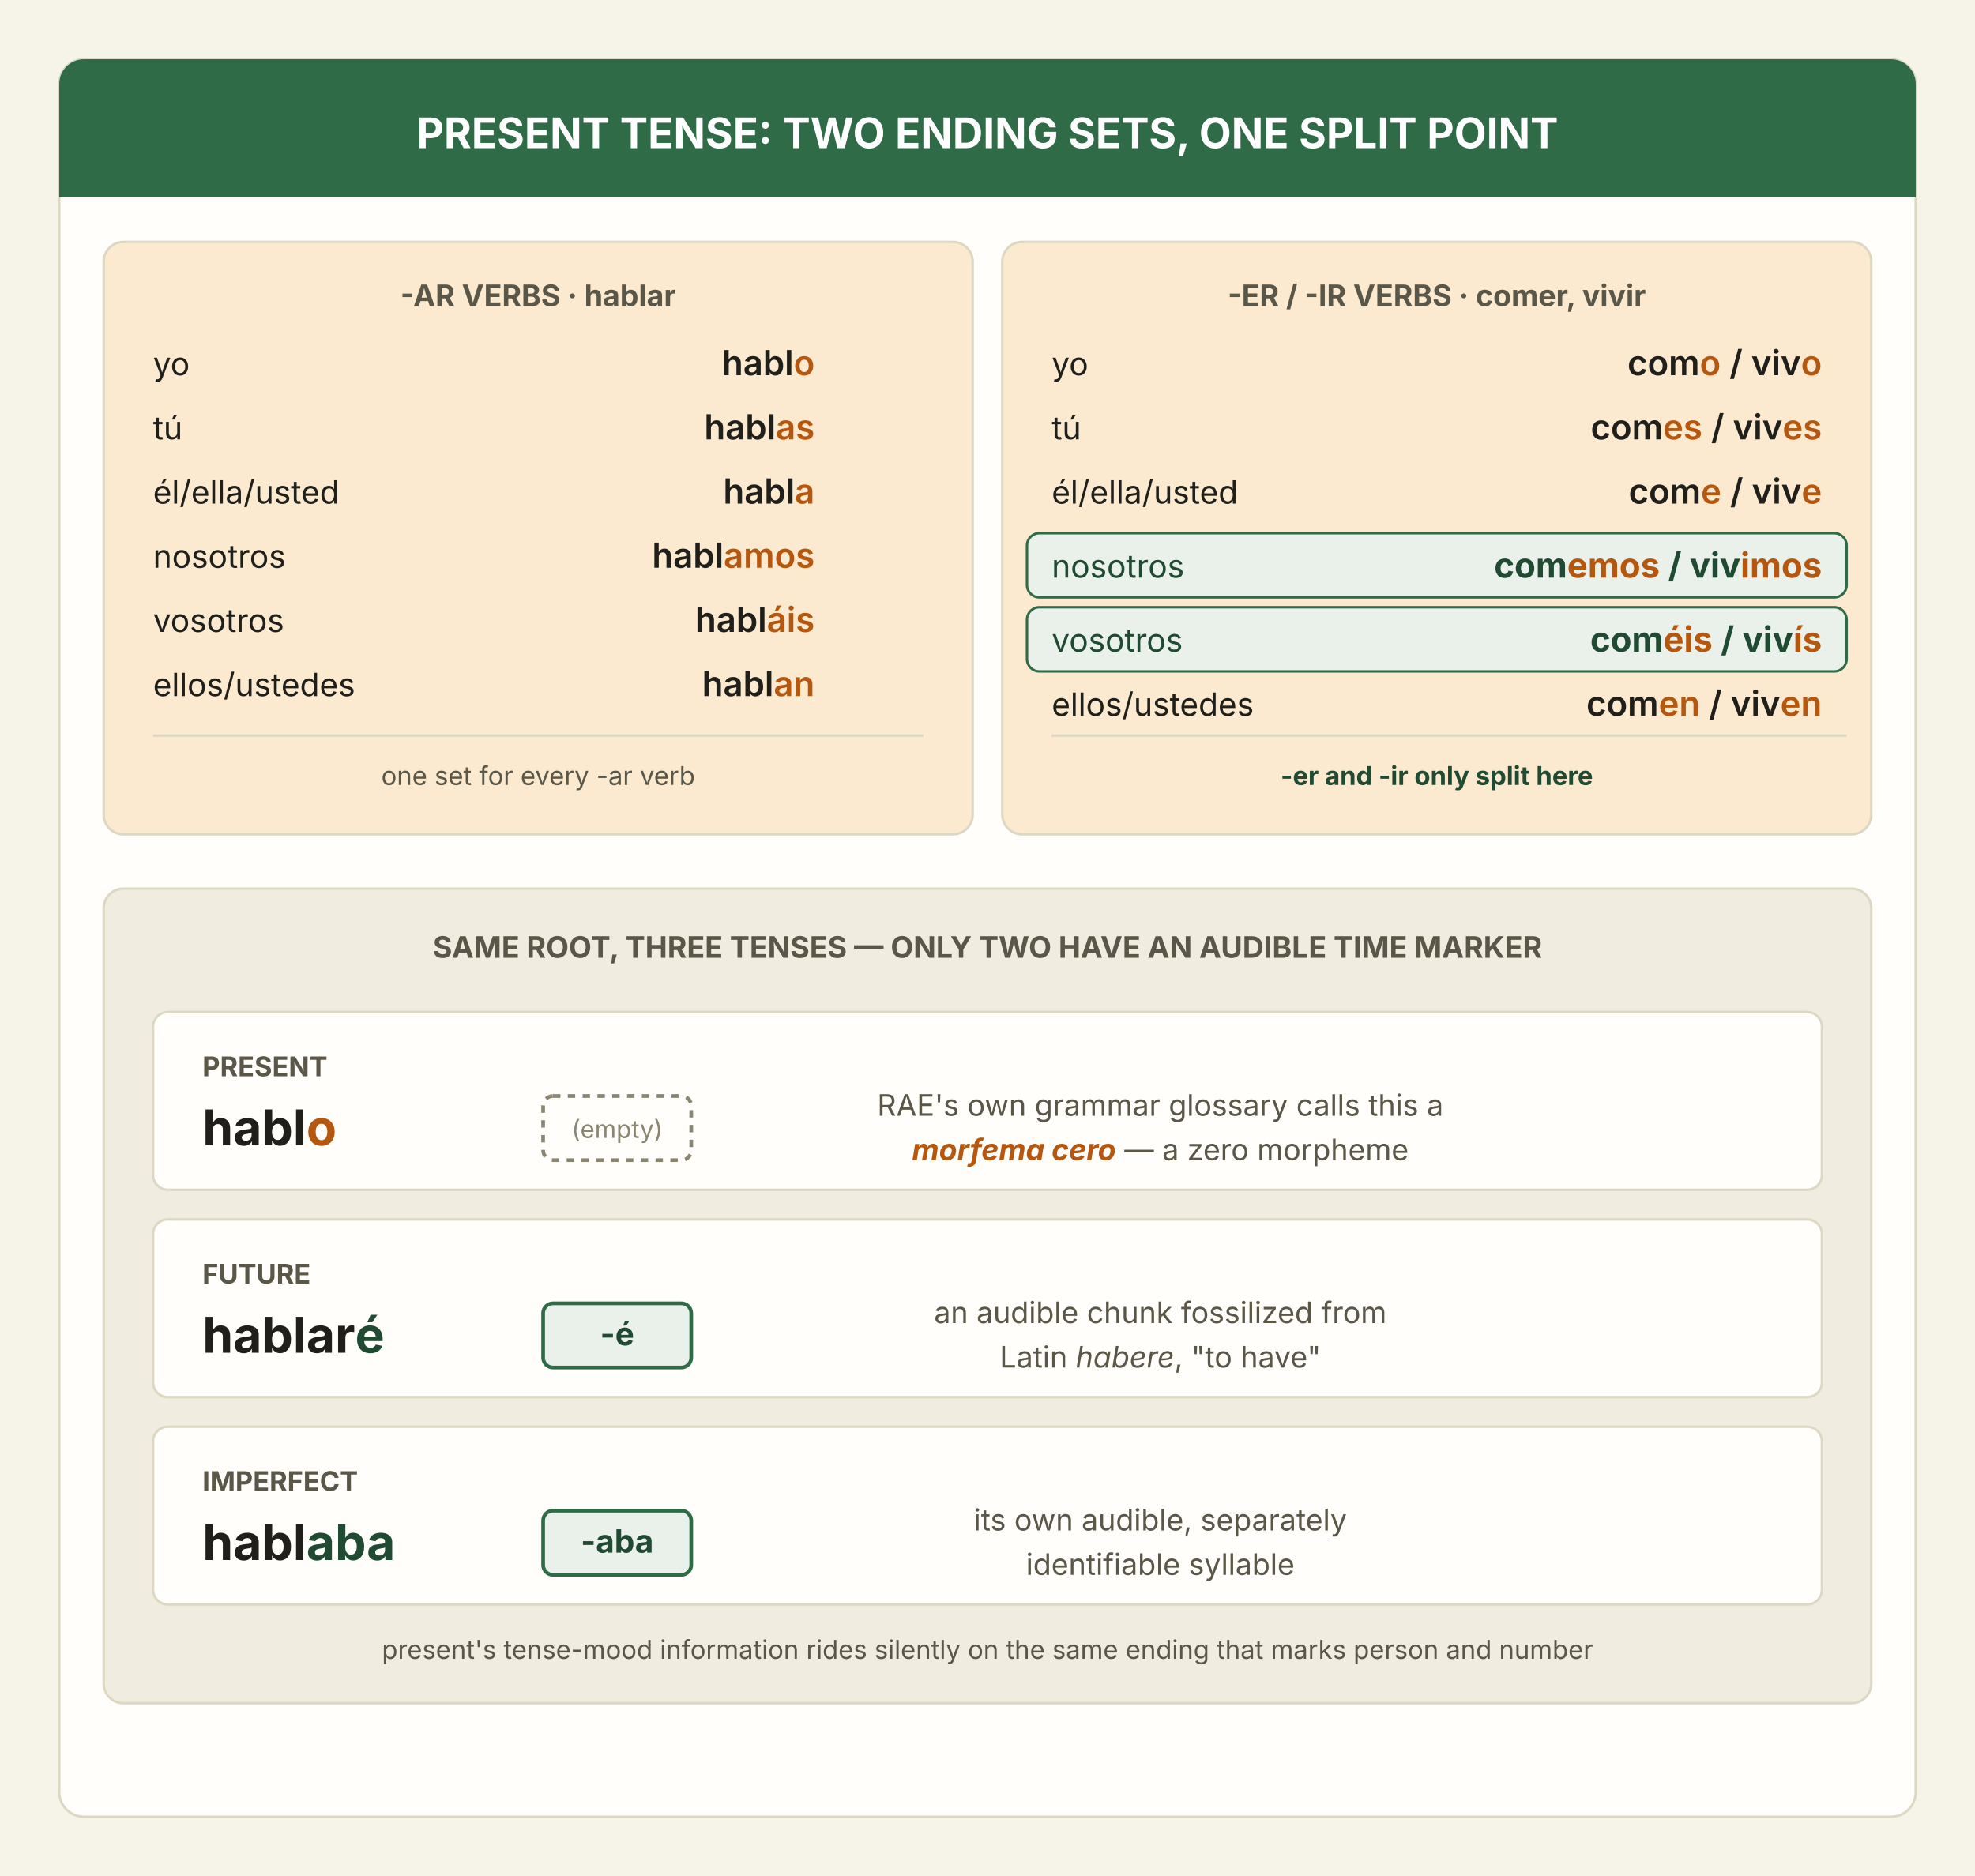
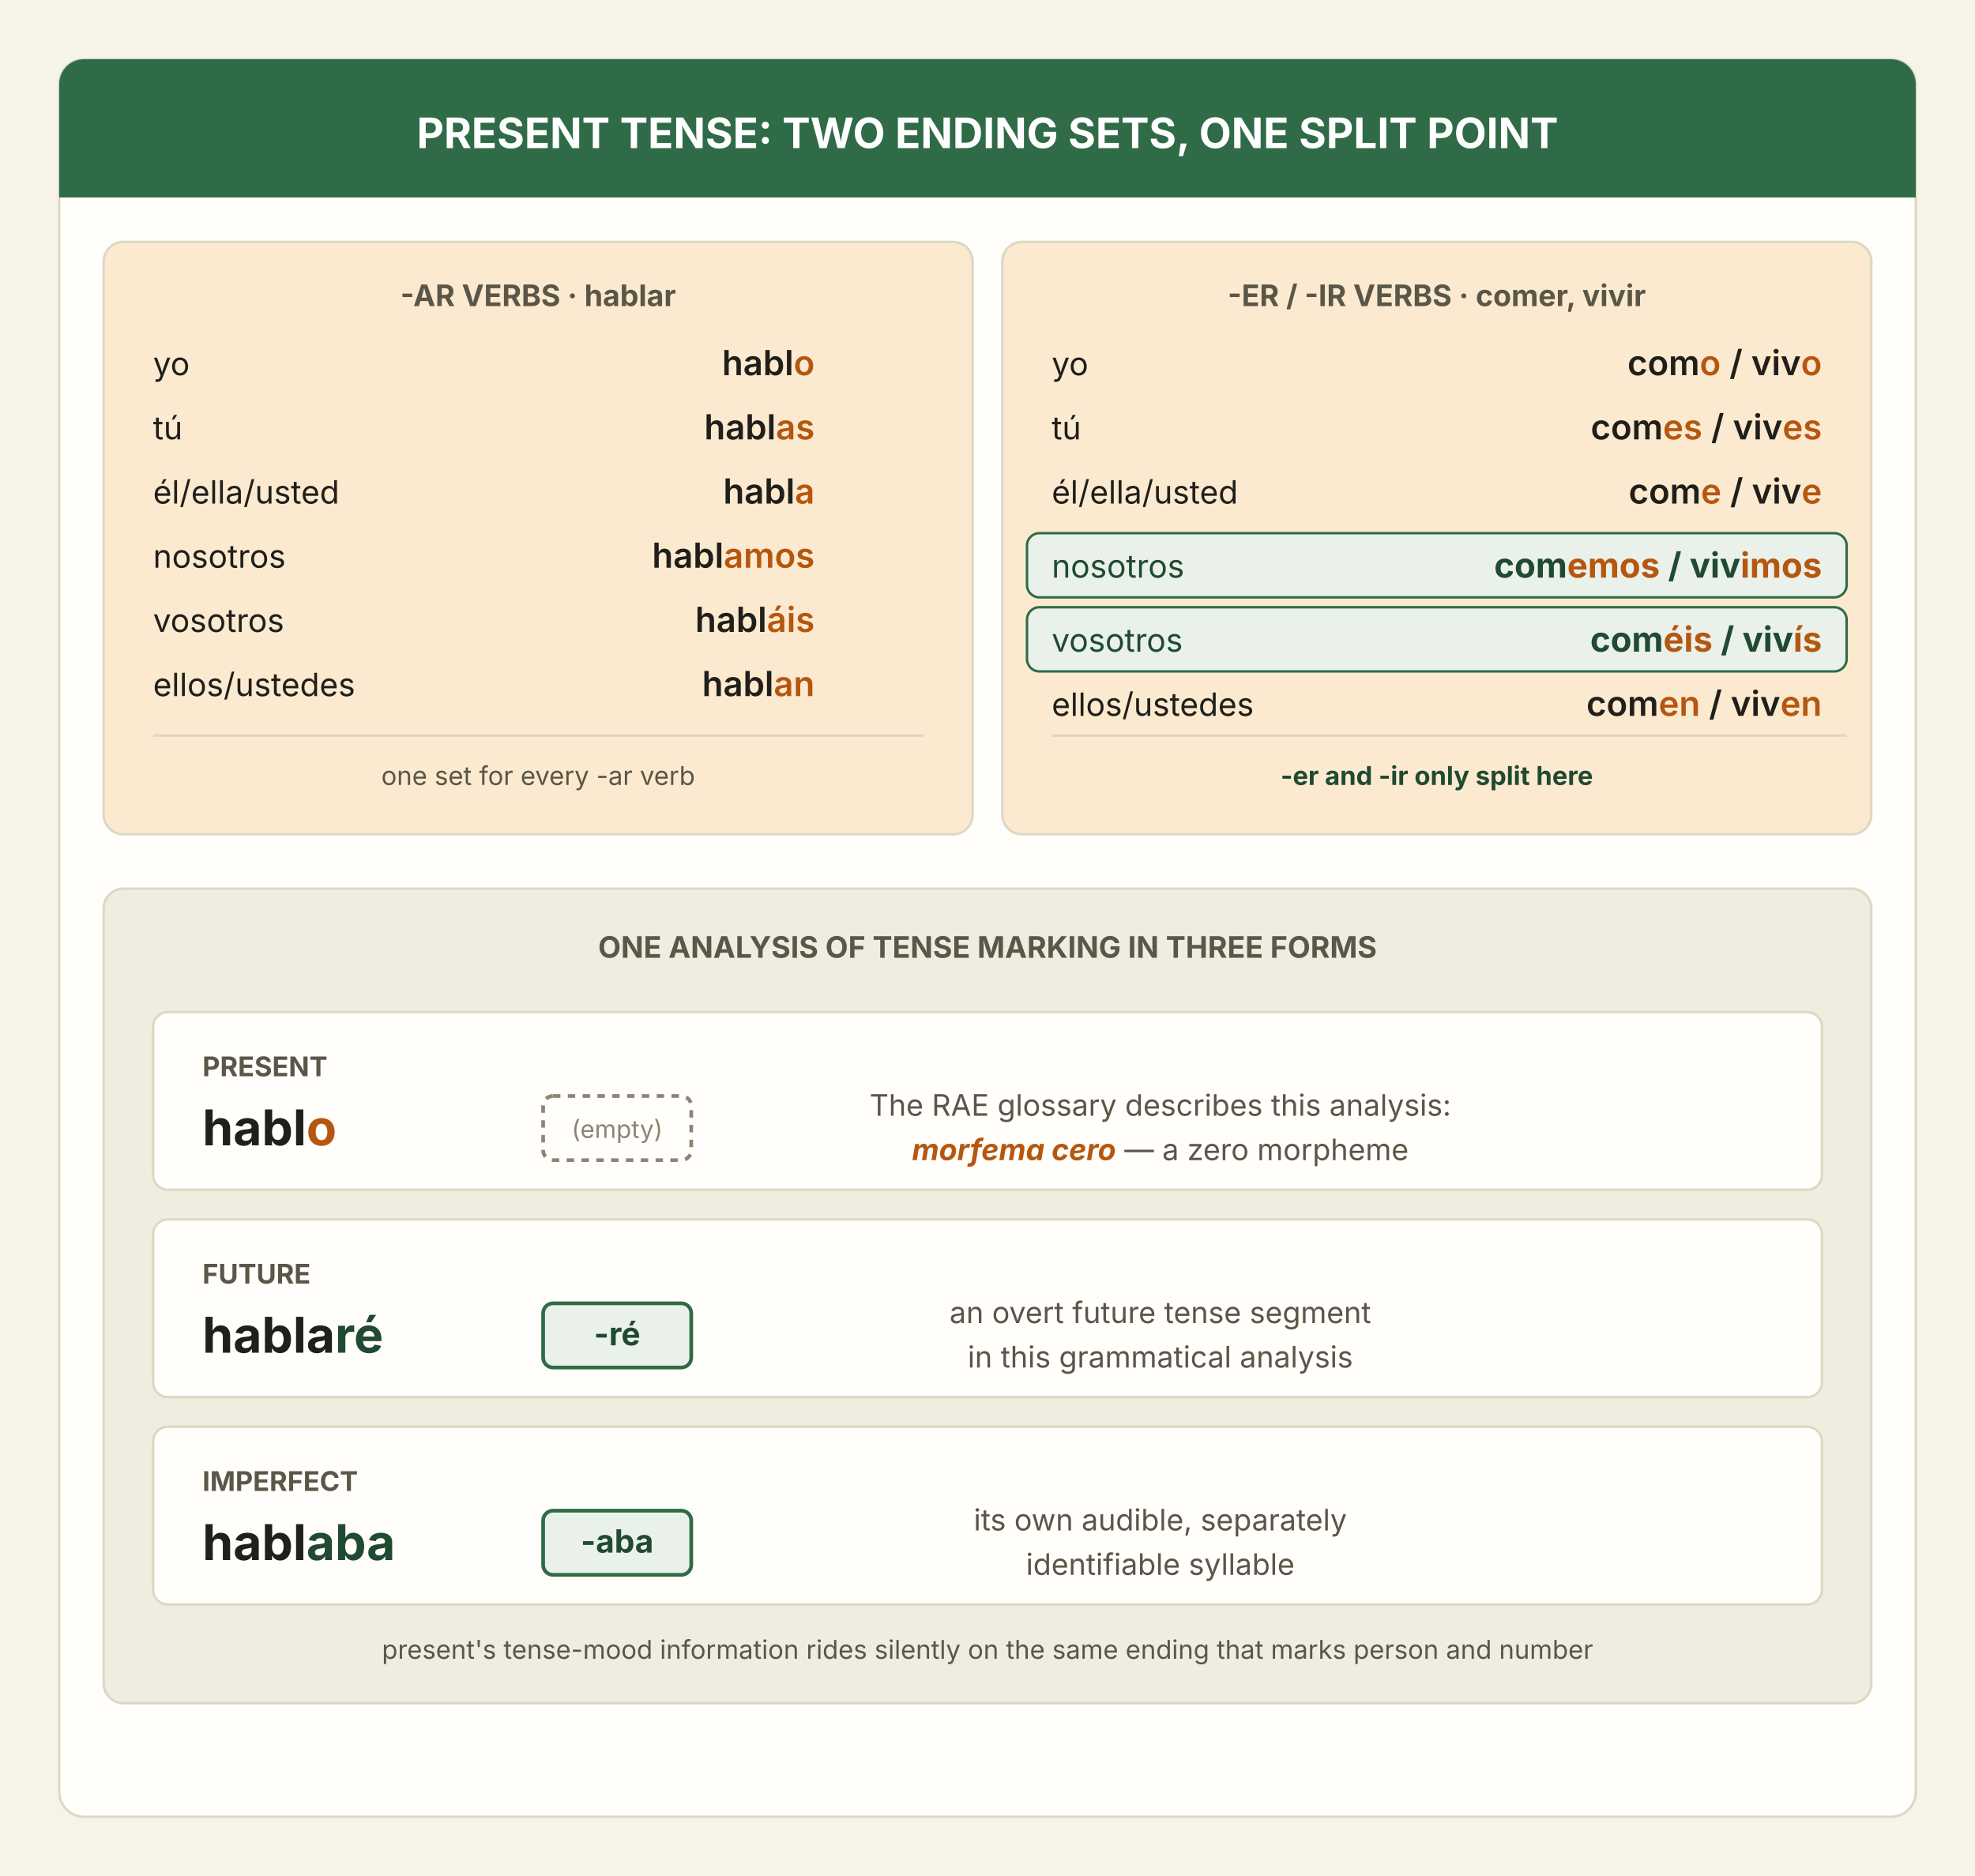
<svg xmlns="http://www.w3.org/2000/svg" viewBox="0 0 800 760" font-family="system-ui, -apple-system, sans-serif">
  <rect width="800" height="760" fill="#f6f4e9" />
  <rect x="24" y="24" width="752" height="712" rx="10" fill="#fffefa" stroke="#ddd8c4" />
  <rect x="24" y="24" width="752" height="56" rx="10" fill="#2f6b47" />
  <rect x="24" y="60" width="752" height="20" fill="#2f6b47" />
  <text x="400" y="60" text-anchor="middle" fill="#ffffff" font-size="17" font-weight="700">PRESENT TENSE: TWO ENDING SETS, ONE SPLIT POINT</text>
  <rect x="42" y="98" width="352" height="240" rx="8" fill="#fbead0" stroke="#ddd8c4" />
  <text x="218" y="124" text-anchor="middle" fill="#5a5648" font-size="12" font-weight="700">-AR VERBS · hablar</text>
  <text x="62" y="152" fill="#201f1a" font-size="13">yo</text>
  <text x="330" y="152" text-anchor="end" fill="#201f1a" font-size="14" font-weight="600">habl<tspan fill="#b5570f">o</tspan>
  </text>
  <text x="62" y="178" fill="#201f1a" font-size="13">tú</text>
  <text x="330" y="178" text-anchor="end" fill="#201f1a" font-size="14" font-weight="600">habl<tspan fill="#b5570f">as</tspan>
  </text>
  <text x="62" y="204" fill="#201f1a" font-size="13">él/ella/usted</text>
  <text x="330" y="204" text-anchor="end" fill="#201f1a" font-size="14" font-weight="600">habl<tspan fill="#b5570f">a</tspan>
  </text>
  <text x="62" y="230" fill="#201f1a" font-size="13">nosotros</text>
  <text x="330" y="230" text-anchor="end" fill="#201f1a" font-size="14" font-weight="600">habl<tspan fill="#b5570f">amos</tspan>
  </text>
  <text x="62" y="256" fill="#201f1a" font-size="13">vosotros</text>
  <text x="330" y="256" text-anchor="end" fill="#201f1a" font-size="14" font-weight="600">habl<tspan fill="#b5570f">áis</tspan>
  </text>
  <text x="62" y="282" fill="#201f1a" font-size="13">ellos/ustedes</text>
  <text x="330" y="282" text-anchor="end" fill="#201f1a" font-size="14" font-weight="600">habl<tspan fill="#b5570f">an</tspan>
  </text>
  <line x1="62" y1="298" x2="374" y2="298" stroke="#ddd8c4" stroke-width="1" />
  <text x="218" y="318" text-anchor="middle" fill="#5a5648" font-size="10.5">one set for every -ar verb</text>
  <rect x="406" y="98" width="352" height="240" rx="8" fill="#fbead0" stroke="#ddd8c4" />
  <text x="582" y="124" text-anchor="middle" fill="#5a5648" font-size="12" font-weight="700">-ER / -IR VERBS · comer, vivir</text>
  <text x="426" y="152" fill="#201f1a" font-size="13">yo</text>
  <text x="738" y="152" text-anchor="end" fill="#201f1a" font-size="14" font-weight="600">com<tspan fill="#b5570f">o</tspan> / viv<tspan fill="#b5570f">o</tspan>
  </text>
  <text x="426" y="178" fill="#201f1a" font-size="13">tú</text>
  <text x="738" y="178" text-anchor="end" fill="#201f1a" font-size="14" font-weight="600">com<tspan fill="#b5570f">es</tspan> / viv<tspan fill="#b5570f">es</tspan>
  </text>
  <text x="426" y="204" fill="#201f1a" font-size="13">él/ella/usted</text>
  <text x="738" y="204" text-anchor="end" fill="#201f1a" font-size="14" font-weight="600">com<tspan fill="#b5570f">e</tspan> / viv<tspan fill="#b5570f">e</tspan>
  </text>
  <rect x="416" y="216" width="332" height="26" rx="5" fill="#eaf1ea" stroke="#2f6b47" />
  <text x="426" y="234" fill="#204a31" font-size="13">nosotros</text>
  <text x="738" y="234" text-anchor="end" fill="#204a31" font-size="14" font-weight="700">com<tspan fill="#b5570f">emos</tspan> / viv<tspan fill="#b5570f">imos</tspan>
  </text>
  <rect x="416" y="246" width="332" height="26" rx="5" fill="#eaf1ea" stroke="#2f6b47" />
  <text x="426" y="264" fill="#204a31" font-size="13">vosotros</text>
  <text x="738" y="264" text-anchor="end" fill="#204a31" font-size="14" font-weight="700">com<tspan fill="#b5570f">éis</tspan> / viv<tspan fill="#b5570f">ís</tspan>
  </text>
  <text x="426" y="290" fill="#201f1a" font-size="13">ellos/ustedes</text>
  <text x="738" y="290" text-anchor="end" fill="#201f1a" font-size="14" font-weight="600">com<tspan fill="#b5570f">en</tspan> / viv<tspan fill="#b5570f">en</tspan>
  </text>
  <line x1="426" y1="298" x2="748" y2="298" stroke="#ddd8c4" stroke-width="1" />
  <text x="582" y="318" text-anchor="middle" fill="#204a31" font-size="10.5" font-weight="700">-er and -ir only split here</text>
  <rect x="42" y="360" width="716" height="330" rx="8" fill="#f0ede0" stroke="#ddd8c4" />
-   <text x="400" y="388" text-anchor="middle" fill="#5a5648" font-size="12" font-weight="700">SAME ROOT, THREE TENSES — ONLY TWO HAVE AN AUDIBLE TIME MARKER</text>
+   <text x="400" y="388" text-anchor="middle" fill="#5a5648" font-size="12" font-weight="700">ONE ANALYSIS OF TENSE MARKING IN THREE FORMS</text>
  <rect x="62" y="410" width="676" height="72" rx="6" fill="#fffefa" stroke="#ddd8c4" />
  <text x="82" y="436" fill="#5a5648" font-size="11" font-weight="700">PRESENT</text>
  <text x="82" y="464" fill="#201f1a" font-size="20" font-weight="700">habl<tspan fill="#b5570f">o</tspan>
  </text>
  <rect x="220" y="444" width="60" height="26" rx="4" fill="none" stroke="#8a8672" stroke-width="1.5" stroke-dasharray="3,3" />
  <text x="250" y="461" text-anchor="middle" fill="#8a8672" font-size="10">(empty)</text>
-   <text x="470" y="452" text-anchor="middle" fill="#5a5648" font-size="12">RAE's own grammar glossary calls this a</text>
+   <text x="470" y="452" text-anchor="middle" fill="#5a5648" font-size="12">The RAE glossary describes this analysis:</text>
  <text x="470" y="470" text-anchor="middle" fill="#5a5648" font-size="12">
    <tspan font-style="italic" fill="#b5570f" font-weight="700">morfema cero</tspan> — a zero morpheme</text>
  <rect x="62" y="494" width="676" height="72" rx="6" fill="#fffefa" stroke="#ddd8c4" />
  <text x="82" y="520" fill="#5a5648" font-size="11" font-weight="700">FUTURE</text>
-   <text x="82" y="548" fill="#201f1a" font-size="20" font-weight="700">hablar<tspan fill="#204a31">é</tspan>
+   <text x="82" y="548" fill="#201f1a" font-size="20" font-weight="700">habla<tspan fill="#204a31">ré</tspan>
  </text>
  <rect x="220" y="528" width="60" height="26" rx="4" fill="#eaf1ea" stroke="#2f6b47" stroke-width="1.5" />
-   <text x="250" y="545" text-anchor="middle" fill="#204a31" font-size="13" font-weight="700">-é</text>
-   <text x="470" y="536" text-anchor="middle" fill="#5a5648" font-size="12">an audible chunk fossilized from</text>
-   <text x="470" y="554" text-anchor="middle" fill="#5a5648" font-size="12">Latin <tspan font-style="italic">habere</tspan>, "to have"</text>
+   <text x="250" y="545" text-anchor="middle" fill="#204a31" font-size="13" font-weight="700">-ré</text>
+   <text x="470" y="536" text-anchor="middle" fill="#5a5648" font-size="12">an overt future tense segment</text>
+   <text x="470" y="554" text-anchor="middle" fill="#5a5648" font-size="12">in this grammatical analysis</text>
  <rect x="62" y="578" width="676" height="72" rx="6" fill="#fffefa" stroke="#ddd8c4" />
  <text x="82" y="604" fill="#5a5648" font-size="11" font-weight="700">IMPERFECT</text>
  <text x="82" y="632" fill="#201f1a" font-size="20" font-weight="700">habl<tspan fill="#204a31">aba</tspan>
  </text>
  <rect x="220" y="612" width="60" height="26" rx="4" fill="#eaf1ea" stroke="#2f6b47" stroke-width="1.5" />
  <text x="250" y="629" text-anchor="middle" fill="#204a31" font-size="13" font-weight="700">-aba</text>
  <text x="470" y="620" text-anchor="middle" fill="#5a5648" font-size="12">its own audible, separately</text>
  <text x="470" y="638" text-anchor="middle" fill="#5a5648" font-size="12">identifiable syllable</text>
  <text x="400" y="672" text-anchor="middle" fill="#5a5648" font-size="10.5">present's tense-mood information rides silently on the same ending that marks person and number</text>
</svg>
